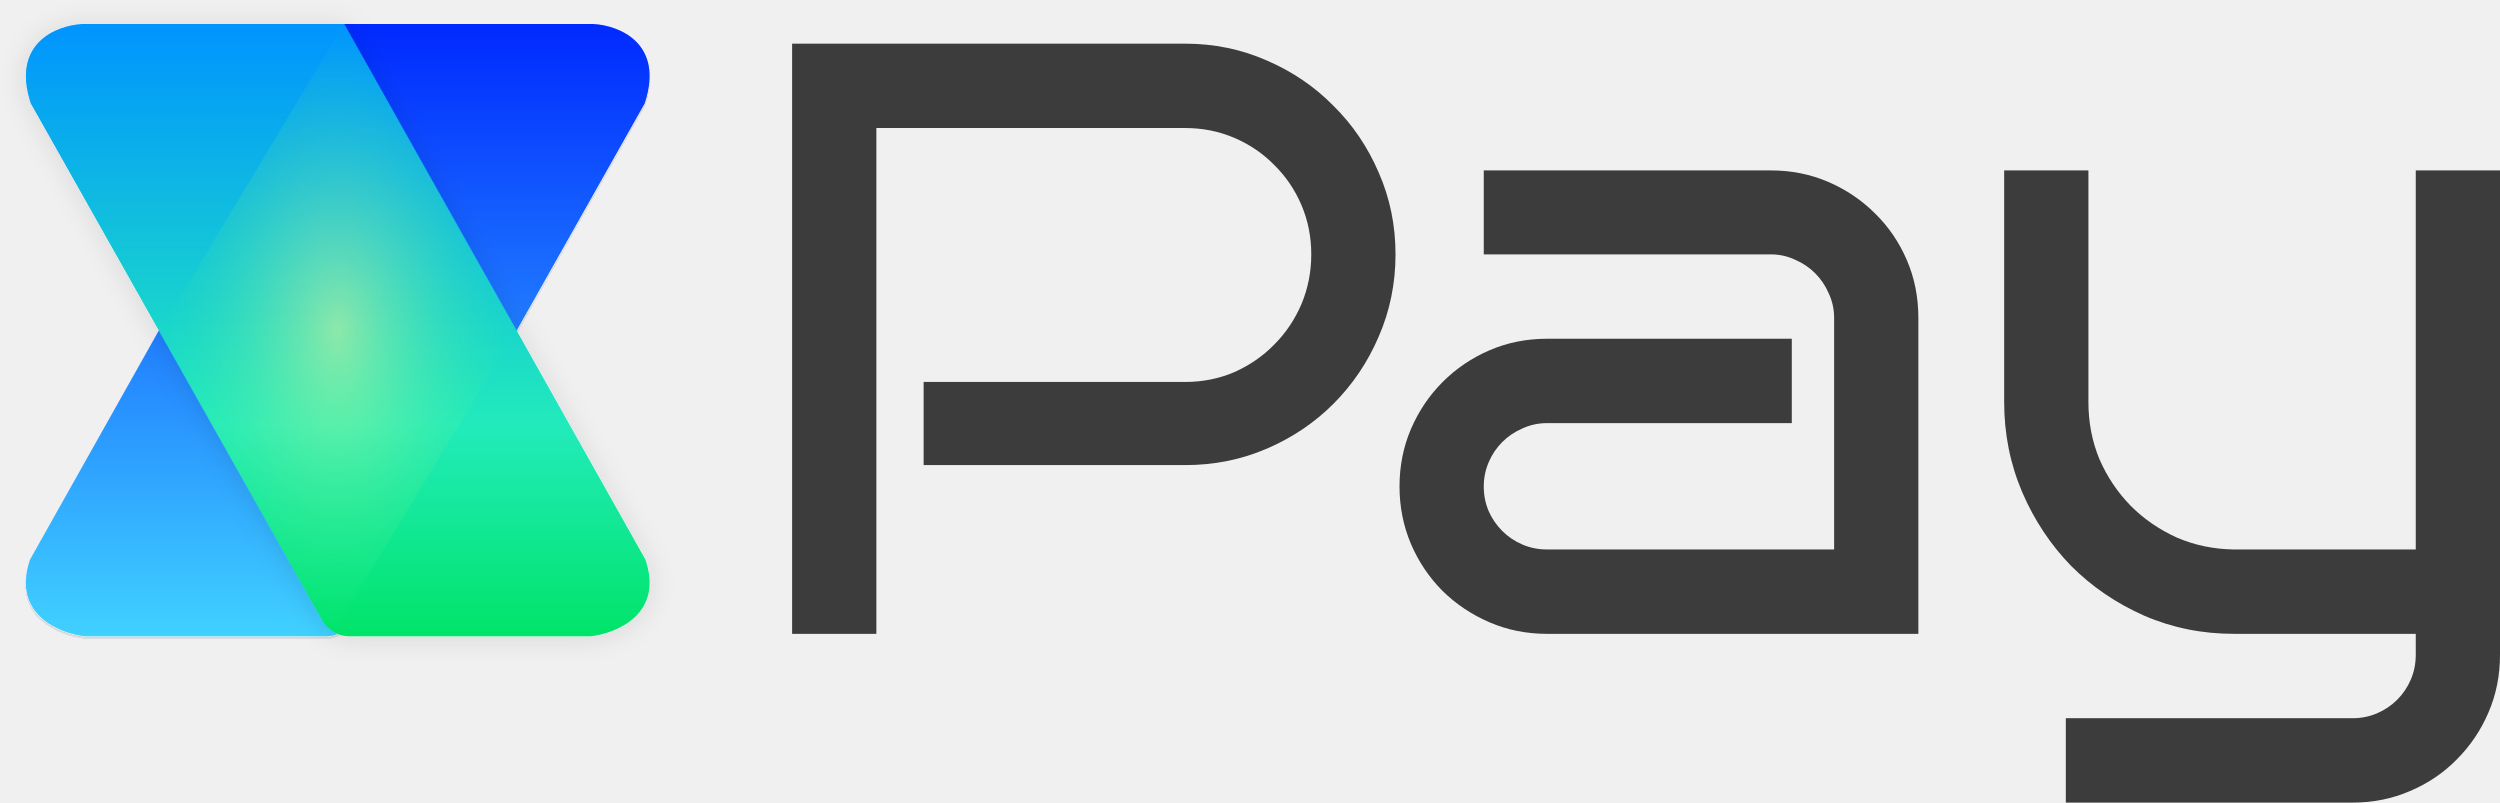
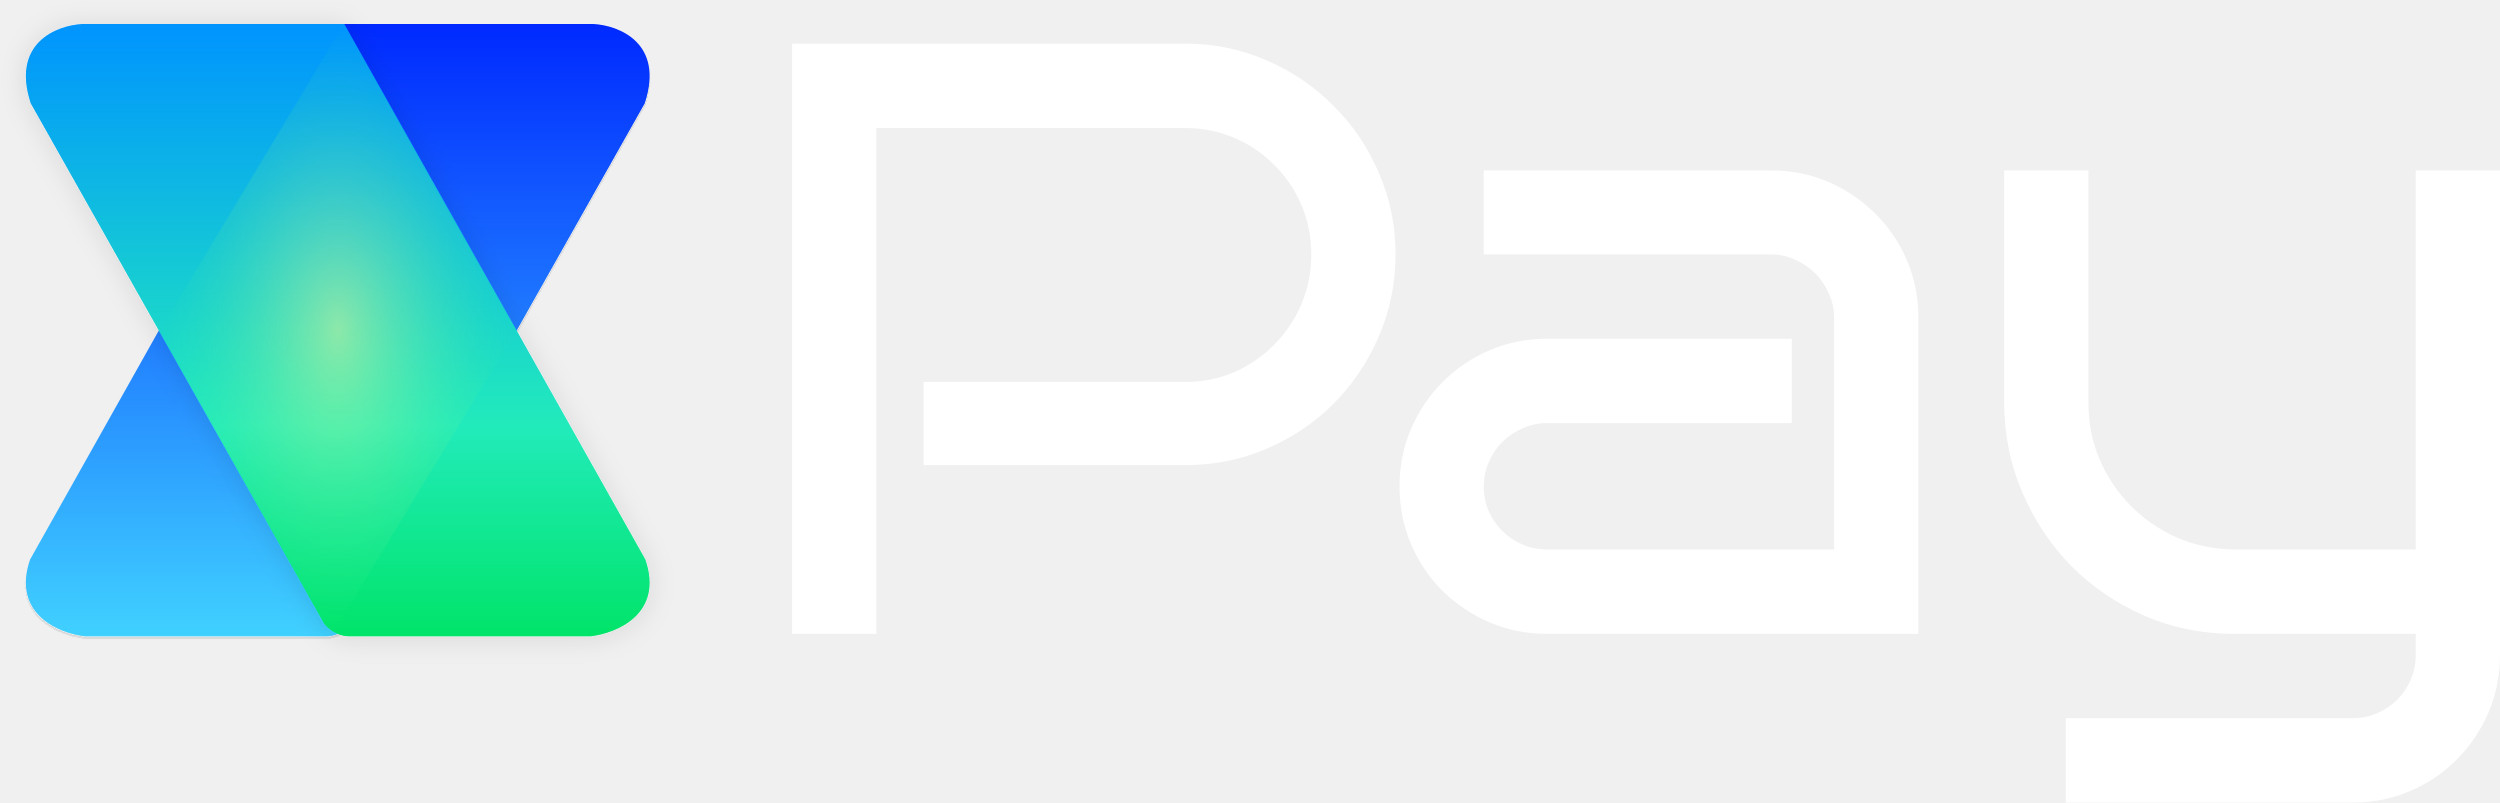
<svg xmlns="http://www.w3.org/2000/svg" width="1355" height="435" viewBox="0 0 1355 435" fill="none">
-   <path d="M756.372 137.872C756.372 153.635 753.328 168.507 747.24 182.486C741.3 196.316 733.133 208.436 722.738 218.846C712.492 229.107 700.464 237.212 686.654 243.16C672.844 249.109 658.069 252.083 642.329 252.083H500.605V207.023H642.329C651.832 207.023 660.742 205.239 669.058 201.67C677.373 197.952 684.575 192.97 690.664 186.724C696.9 180.478 701.801 173.191 705.365 164.863C708.928 156.386 710.71 147.389 710.71 137.872C710.71 128.354 708.928 119.431 705.365 111.103C701.801 102.775 696.9 95.563 690.664 89.466C684.575 83.22 677.373 78.312 669.058 74.743C660.742 71.174 651.832 69.389 642.329 69.389H474.989V343.542H429.327V23.66H642.329C658.069 23.66 672.844 26.709 686.654 32.806C700.464 38.755 712.492 46.934 722.738 57.344C733.133 67.605 741.3 79.651 747.24 93.481C753.328 107.311 756.372 122.108 756.372 137.872Z" fill="#3C3C3C" />
-   <path d="M1039.75 343.542H838.501C827.364 343.542 816.969 341.46 807.317 337.296C797.665 333.132 789.201 327.481 781.925 320.342C774.649 313.055 768.932 304.579 764.774 294.913C760.616 285.097 758.537 274.688 758.537 263.683C758.537 252.529 760.616 242.119 764.774 232.453C768.932 222.787 774.649 214.31 781.925 207.023C789.201 199.736 797.665 194.011 807.317 189.847C816.969 185.683 827.364 183.601 838.501 183.601H971.151V229.33H838.501C833.749 229.33 829.295 230.297 825.137 232.23C820.979 234.015 817.341 236.468 814.222 239.591C811.104 242.714 808.654 246.358 806.872 250.522C805.09 254.686 804.199 259.073 804.199 263.683C804.199 268.442 805.09 272.903 806.872 277.067C808.654 281.082 811.104 284.651 814.222 287.774C817.341 290.897 820.979 293.351 825.137 295.136C829.295 296.92 833.749 297.812 838.501 297.812H994.093V172.224C994.093 167.614 993.128 163.227 991.197 159.063C989.415 154.899 986.965 151.256 983.847 148.133C980.728 145.01 977.09 142.556 972.932 140.772C968.775 138.838 964.394 137.872 959.791 137.872H804.199V92.365H959.791C970.928 92.365 981.322 94.448 990.974 98.612C1000.63 102.775 1009.09 108.501 1016.37 115.788C1023.64 122.926 1029.36 131.328 1033.52 140.995C1037.68 150.661 1039.75 161.071 1039.75 172.224V343.542Z" fill="#3C3C3C" />
-   <path d="M1355 354.918C1355 366.072 1352.92 376.482 1348.76 386.148C1344.61 395.814 1338.89 404.291 1331.61 411.578C1324.48 418.865 1316.02 424.59 1306.22 428.754C1296.57 432.918 1286.25 435 1275.26 435H1119.67V389.271H1275.26C1279.86 389.271 1284.24 388.379 1288.4 386.594C1292.56 384.809 1296.2 382.356 1299.31 379.233C1302.43 376.11 1304.88 372.466 1306.67 368.302C1308.45 364.138 1309.34 359.677 1309.34 354.918V343.542H1210.77C1193.54 343.542 1177.36 340.27 1162.21 333.727C1147.06 327.034 1133.85 318.037 1122.56 306.735C1111.43 295.284 1102.59 281.974 1096.06 266.806C1089.52 251.488 1086.26 235.204 1086.26 217.954V92.365H1131.92V217.954C1131.92 228.958 1133.92 239.294 1137.93 248.96C1142.09 258.478 1147.73 266.88 1154.86 274.167C1161.99 281.305 1170.3 287.031 1179.81 291.343C1189.46 295.507 1199.78 297.664 1210.77 297.812H1309.34V92.365H1355V354.918Z" fill="#3C3C3C" />
-   <g filter="url(#filter0_d_288_2800)">
-     <path d="M321.553 13H179.503L16.316 303.226C6.169 332.665 31.817 343.265 45.909 344.885H176.967C183.731 344.885 188.804 340.256 190.496 337.942L349.455 56.048C360.278 23.276 335.363 13.694 321.553 13Z" fill="url(#paint0_linear_288_2800)" />
+   <path d="M756.372 137.872C756.372 153.635 753.328 168.507 747.24 182.486C741.3 196.316 733.133 208.436 722.738 218.846C712.492 229.107 700.464 237.212 686.654 243.16C672.844 249.109 658.069 252.083 642.329 252.083H500.605V207.023H642.329C651.832 207.023 660.742 205.239 669.058 201.67C677.373 197.952 684.575 192.97 690.664 186.724C696.9 180.478 701.801 173.191 705.365 164.863C708.928 156.386 710.71 147.389 710.71 137.872C710.71 128.354 708.928 119.431 705.365 111.103C701.801 102.775 696.9 95.563 690.664 89.466C684.575 83.22 677.373 78.312 669.058 74.743C660.742 71.174 651.832 69.389 642.329 69.389H474.989V343.542H429.327V23.66H642.329C658.069 23.66 672.844 26.709 686.654 32.806C700.464 38.755 712.492 46.934 722.738 57.344C733.133 67.605 741.3 79.651 747.24 93.481C753.328 107.311 756.372 122.108 756.372 137.872Z" fill="white" />
+   <path d="M1039.75 343.542H838.501C827.364 343.542 816.969 341.46 807.317 337.296C797.665 333.132 789.201 327.481 781.925 320.342C774.649 313.055 768.932 304.579 764.774 294.913C760.616 285.097 758.537 274.688 758.537 263.683C758.537 252.529 760.616 242.119 764.774 232.453C768.932 222.787 774.649 214.31 781.925 207.023C789.201 199.736 797.665 194.011 807.317 189.847C816.969 185.683 827.364 183.601 838.501 183.601H971.151V229.33H838.501C833.749 229.33 829.295 230.297 825.137 232.23C820.979 234.015 817.341 236.468 814.222 239.591C811.104 242.714 808.654 246.358 806.872 250.522C805.09 254.686 804.199 259.073 804.199 263.683C804.199 268.442 805.09 272.903 806.872 277.067C808.654 281.082 811.104 284.651 814.222 287.774C817.341 290.897 820.979 293.351 825.137 295.136C829.295 296.92 833.749 297.812 838.501 297.812H994.093V172.224C994.093 167.614 993.128 163.227 991.197 159.063C989.415 154.899 986.965 151.256 983.847 148.133C980.728 145.01 977.09 142.556 972.932 140.772C968.775 138.838 964.394 137.872 959.791 137.872H804.199V92.365H959.791C970.928 92.365 981.322 94.448 990.974 98.612C1000.63 102.775 1009.09 108.501 1016.37 115.788C1023.64 122.926 1029.36 131.328 1033.52 140.995C1037.68 150.661 1039.75 161.071 1039.75 172.224V343.542Z" fill="white" />
+   <path d="M1355 354.918C1355 366.072 1352.92 376.482 1348.76 386.148C1344.61 395.814 1338.89 404.291 1331.61 411.578C1324.48 418.865 1316.02 424.59 1306.22 428.754C1296.57 432.918 1286.25 435 1275.26 435H1119.67V389.271H1275.26C1279.86 389.271 1284.24 388.379 1288.4 386.594C1292.56 384.809 1296.2 382.356 1299.31 379.233C1302.43 376.11 1304.88 372.466 1306.67 368.302C1308.45 364.138 1309.34 359.677 1309.34 354.918V343.542H1210.77C1193.54 343.542 1177.36 340.27 1162.21 333.727C1147.06 327.034 1133.85 318.037 1122.56 306.735C1111.43 295.284 1102.59 281.974 1096.06 266.806C1089.52 251.488 1086.26 235.204 1086.26 217.954V92.365H1131.92V217.954C1131.92 228.958 1133.92 239.294 1137.93 248.96C1142.09 258.478 1147.73 266.88 1154.86 274.167C1161.99 281.305 1170.3 287.031 1179.81 291.343C1189.46 295.507 1199.78 297.664 1210.77 297.812H1309.34V92.365H1355V354.918Z" fill="white" />
+   <g filter="url(#filter0_d_288_2798)">
+     <path d="M321.553 13H179.503L16.316 303.226C6.169 332.665 31.817 343.265 45.909 344.885H176.967C183.731 344.885 188.804 340.256 190.496 337.942L349.455 56.048C360.278 23.276 335.363 13.694 321.553 13Z" fill="url(#paint0_linear_288_2798)" />
  </g>
-   <g filter="url(#filter1_d_288_2800)">
-     <path d="M44.554 13H186.604L349.791 303.226C359.937 332.665 334.289 343.265 320.197 344.885H189.139C182.375 344.885 177.302 340.256 175.611 337.942L16.651 56.048C5.828 23.276 30.744 13.694 44.554 13Z" fill="url(#paint1_linear_288_2800)" />
+   <g filter="url(#filter1_d_288_2798)">
+     <path d="M44.554 13H186.604L349.791 303.226C359.937 332.665 334.289 343.265 320.197 344.885H189.139C182.375 344.885 177.302 340.256 175.611 337.942L16.651 56.048C5.828 23.276 30.744 13.694 44.554 13Z" fill="url(#paint1_linear_288_2798)" />
  </g>
-   <path d="M86.451 179.614L186.407 13L279.655 179.614L179.699 344.213L86.451 179.614Z" fill="url(#paint2_diamond_288_2800)" fill-opacity="0.5" />
+   <path d="M86.451 179.614L186.407 13L279.655 179.614L179.699 344.213L86.451 179.614Z" fill="url(#paint2_diamond_288_2798)" fill-opacity="0.5" />
  <defs>
-     <filter id="filter0_d_288_2800" x="13" y="13" width="340.106" height="333.885" filterUnits="userSpaceOnUse" color-interpolation-filters="sRGB">
+     <filter id="filter0_d_288_2798" x="13" y="13" width="340.106" height="333.885" filterUnits="userSpaceOnUse" color-interpolation-filters="sRGB">
      <feFlood flood-opacity="0" result="BackgroundImageFix" />
      <feColorMatrix in="SourceAlpha" type="matrix" values="0 0 0 0 0 0 0 0 0 0 0 0 0 0 0 0 0 0 127 0" result="hardAlpha" />
      <feOffset dy="1" />
      <feGaussianBlur stdDeviation="0.5" />
      <feComposite in2="hardAlpha" operator="out" />
      <feColorMatrix type="matrix" values="0 0 0 0 0 0 0 0 0 0 0 0 0 0 0 0 0 0 0.1 0" />
-       <feBlend mode="normal" in2="BackgroundImageFix" result="effect1_dropShadow_288_2800" />
-       <feBlend mode="normal" in="SourceGraphic" in2="effect1_dropShadow_288_2800" result="shape" />
+       <feBlend mode="normal" in2="BackgroundImageFix" result="effect1_dropShadow_288_2798" />
+       <feBlend mode="normal" in="SourceGraphic" in2="effect1_dropShadow_288_2798" result="shape" />
    </filter>
-     <filter id="filter1_d_288_2800" x="0" y="0" width="366.106" height="359.885" filterUnits="userSpaceOnUse" color-interpolation-filters="sRGB">
+     <filter id="filter1_d_288_2798" x="0" y="0" width="366.106" height="359.885" filterUnits="userSpaceOnUse" color-interpolation-filters="sRGB">
      <feFlood flood-opacity="0" result="BackgroundImageFix" />
      <feColorMatrix in="SourceAlpha" type="matrix" values="0 0 0 0 0 0 0 0 0 0 0 0 0 0 0 0 0 0 127 0" result="hardAlpha" />
      <feOffset dy="1" />
      <feGaussianBlur stdDeviation="7" />
      <feComposite in2="hardAlpha" operator="out" />
      <feColorMatrix type="matrix" values="0 0 0 0 0 0 0 0 0 0 0 0 0 0 0 0 0 0 0.1 0" />
-       <feBlend mode="normal" in2="BackgroundImageFix" result="effect1_dropShadow_288_2800" />
-       <feBlend mode="normal" in="SourceGraphic" in2="effect1_dropShadow_288_2800" result="shape" />
+       <feBlend mode="normal" in2="BackgroundImageFix" result="effect1_dropShadow_288_2798" />
+       <feBlend mode="normal" in="SourceGraphic" in2="effect1_dropShadow_288_2798" result="shape" />
    </filter>
-     <linearGradient id="paint0_linear_288_2800" x1="183.053" y1="13" x2="183.053" y2="344.885" gradientUnits="userSpaceOnUse">
+     <linearGradient id="paint0_linear_288_2798" x1="183.053" y1="13" x2="183.053" y2="344.885" gradientUnits="userSpaceOnUse">
      <stop stop-color="#0029FF" />
      <stop offset="1" stop-color="#40D1FF" />
    </linearGradient>
-     <linearGradient id="paint1_linear_288_2800" x1="183.053" y1="13" x2="183.053" y2="344.885" gradientUnits="userSpaceOnUse">
+     <linearGradient id="paint1_linear_288_2798" x1="183.053" y1="13" x2="183.053" y2="344.885" gradientUnits="userSpaceOnUse">
      <stop stop-color="#0094FF" />
      <stop offset="0.656" stop-color="#22EBBB" />
      <stop offset="1" stop-color="#00E469" />
    </linearGradient>
-     <radialGradient id="paint2_diamond_288_2800" cx="0" cy="0" r="1" gradientUnits="userSpaceOnUse" gradientTransform="translate(183.053 178.607) rotate(90) scale(165.607 96.6018)">
+     <radialGradient id="paint2_diamond_288_2798" cx="0" cy="0" r="1" gradientUnits="userSpaceOnUse" gradientTransform="translate(183.053 178.607) rotate(90) scale(165.607 96.6018)">
      <stop stop-color="#FFFA88" />
      <stop offset="1" stop-color="#31F396" stop-opacity="0" />
    </radialGradient>
  </defs>
</svg>
